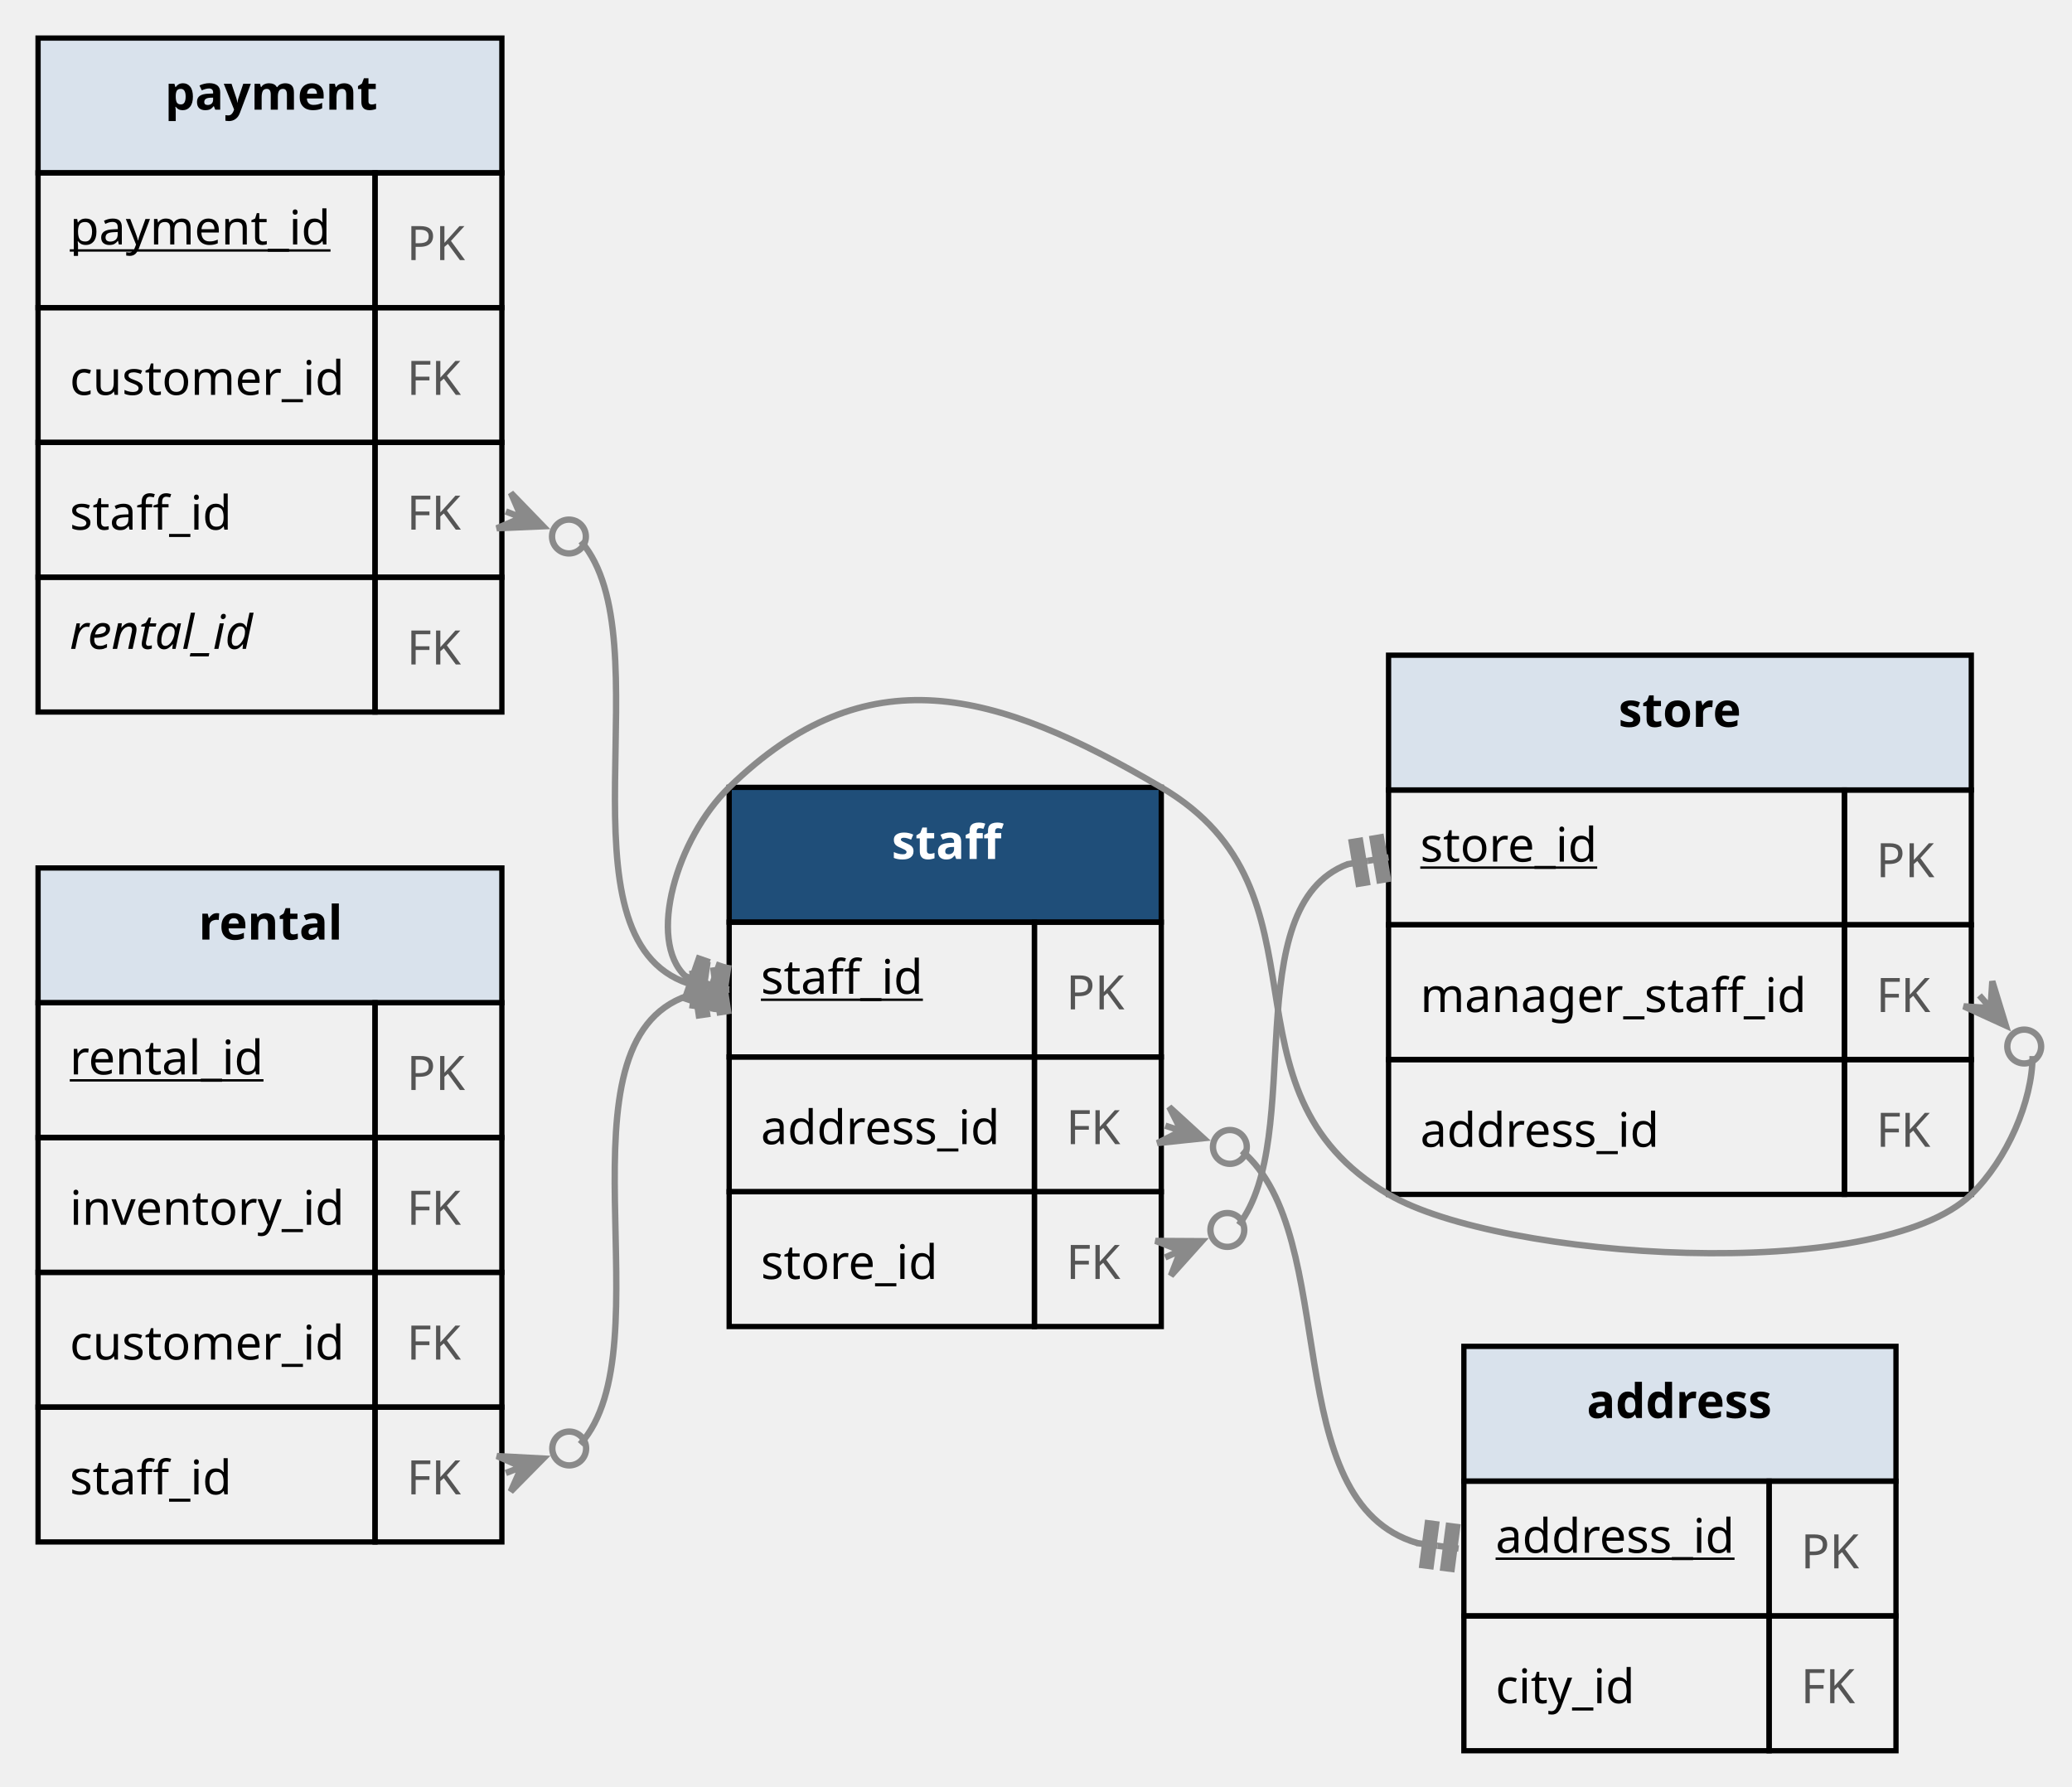
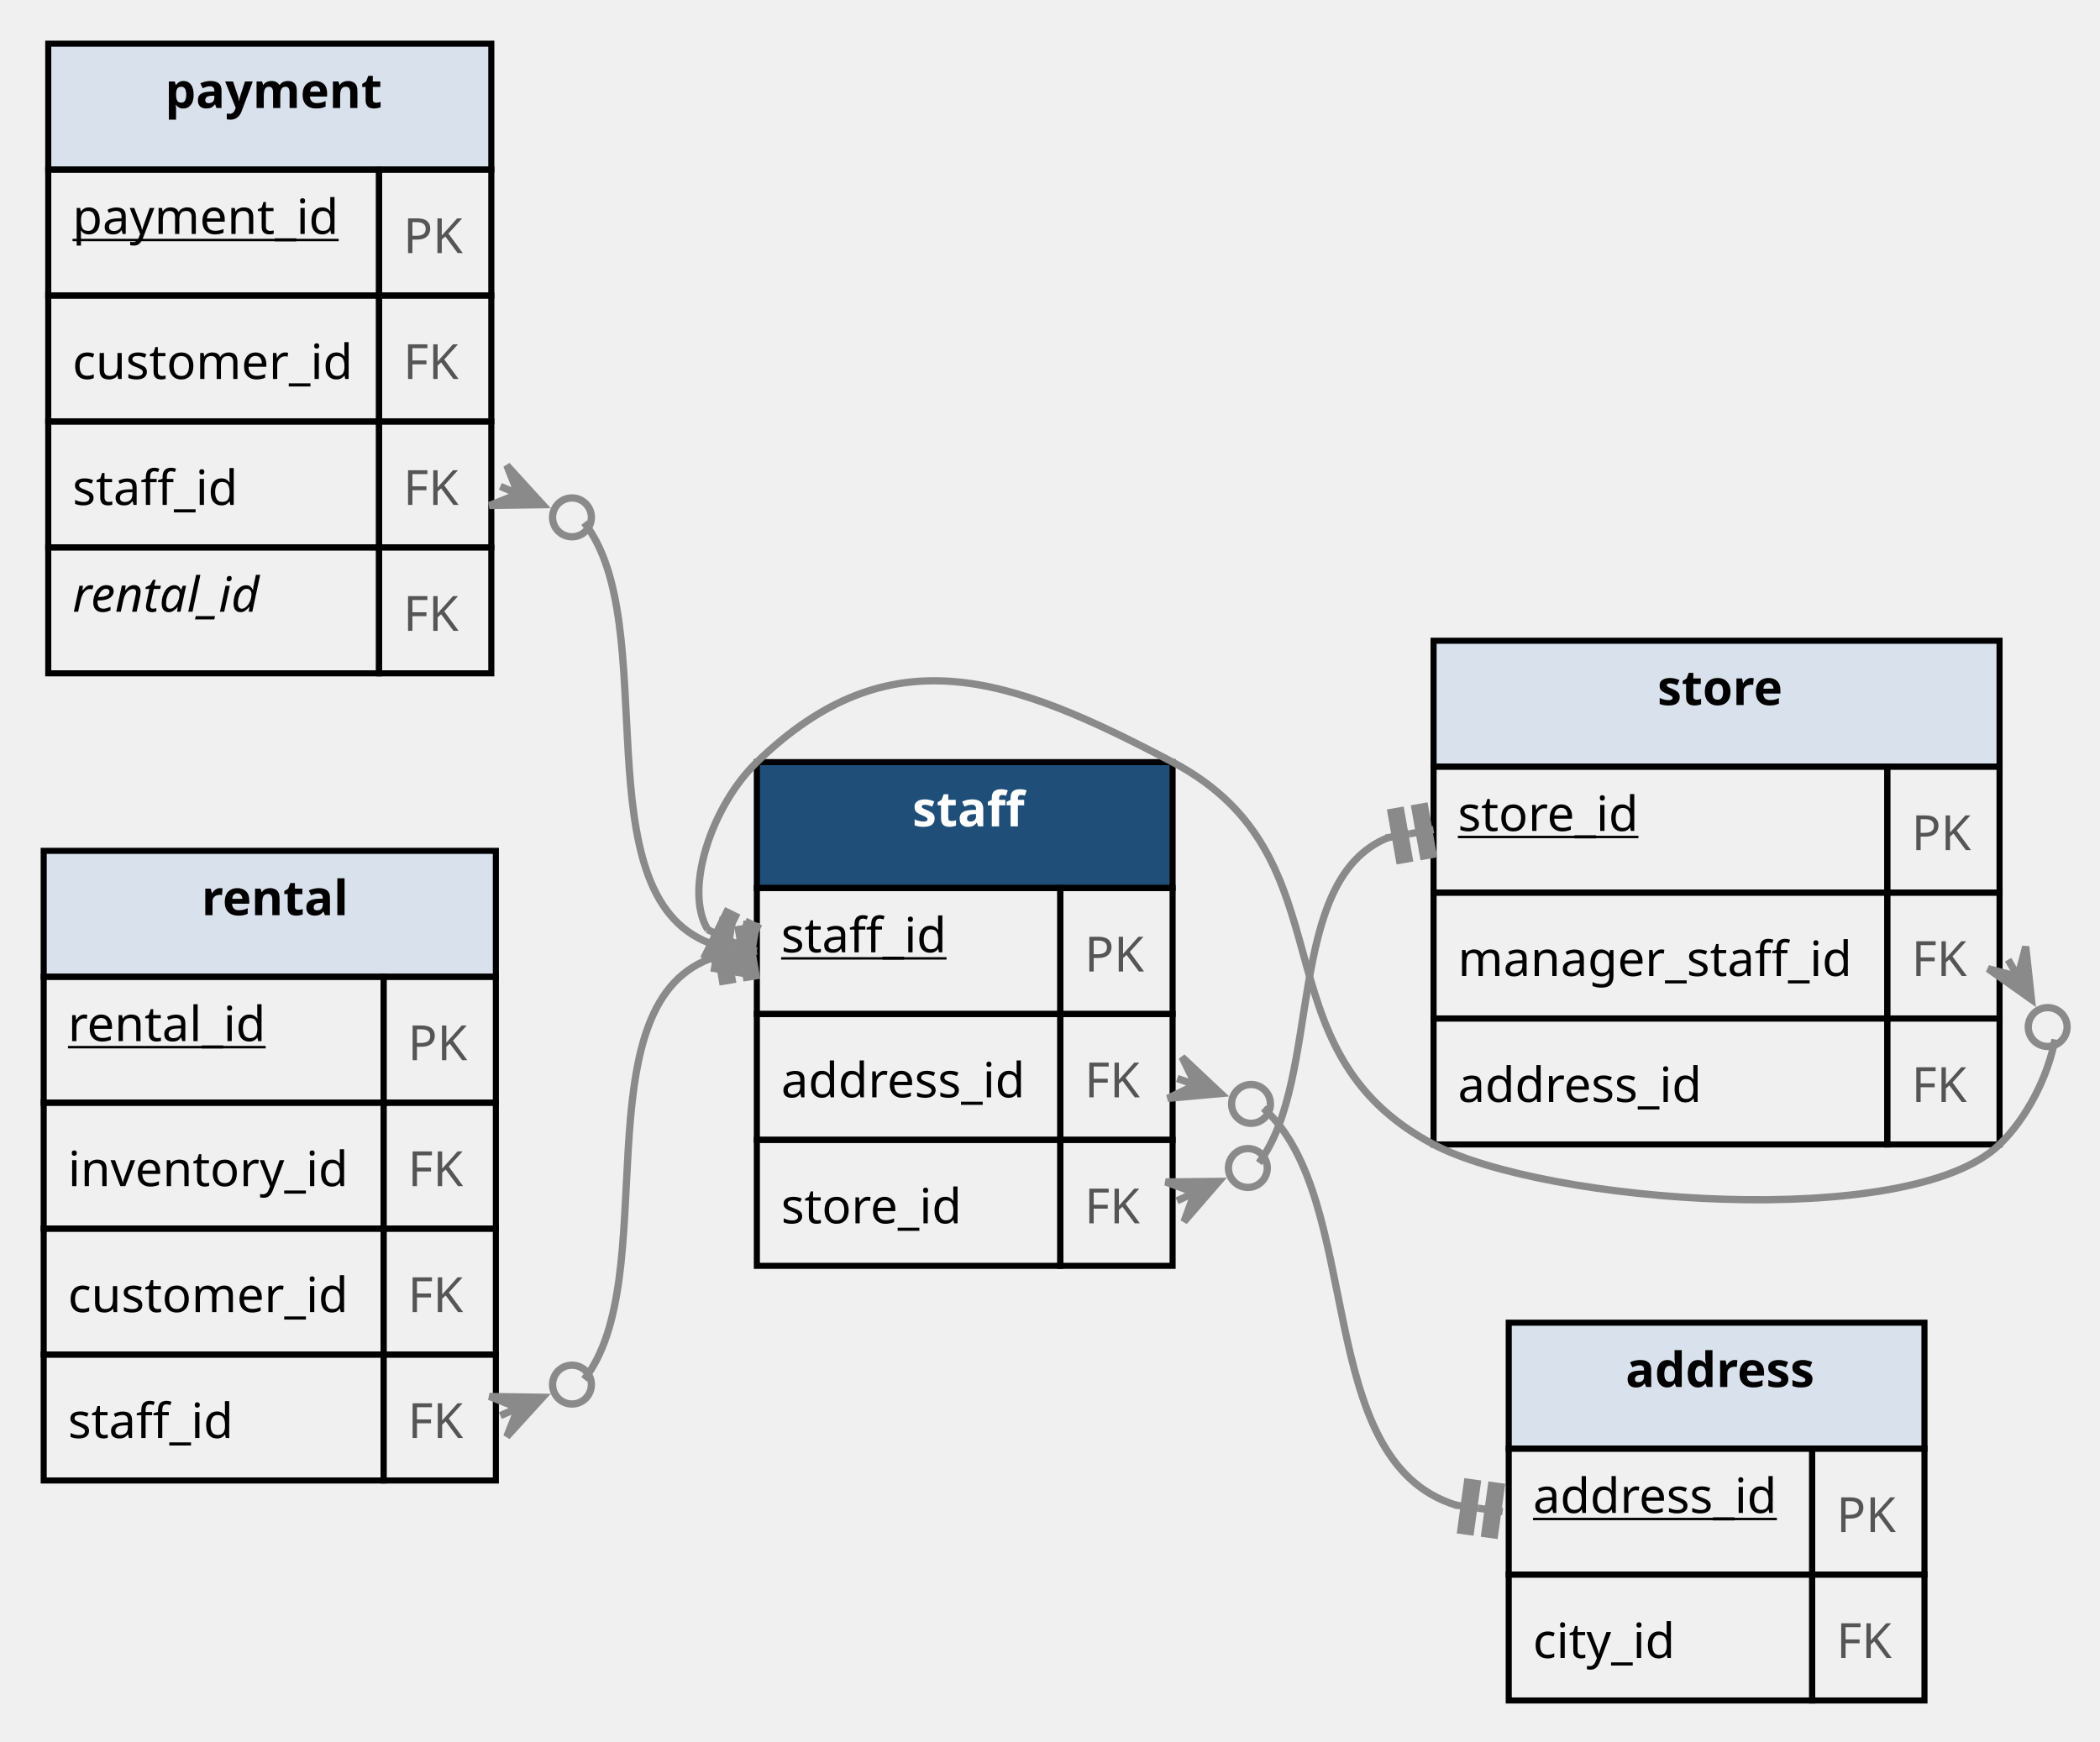
- <svg xmlns="http://www.w3.org/2000/svg" width="392pt" height="338pt" viewBox="0.00 0.00 392.00 338.00">
-   <g id="graph0" class="graph" transform="scale(1 1) rotate(0) translate(7.2 331.2)">
+ <svg xmlns="http://www.w3.org/2000/svg" width="346pt" height="287pt" viewBox="0.00 0.00 346.00 287.00">
+   <g id="graph0" class="graph" transform="scale(1 1) rotate(0) translate(7.2 280.2)">
    <g id="node1" class="node">
-       <polygon fill="#1f4e79" stroke="none" points="130.75,-156.75 130.75,-182.25 212.5,-182.25 212.5,-156.75 130.75,-156.75" />
-       <polygon fill="none" stroke="#000000" points="130.75,-156.75 130.75,-182.25 212.5,-182.25 212.5,-156.75 130.75,-156.75" />
-       <text xml:space="preserve" text-anchor="start" x="161.5" y="-168.7" font-family="Noto Sans KR" font-weight="bold" font-size="9.00" fill="#ffffff">staff</text>
-       <polygon fill="none" stroke="#000000" points="130.75,-131.25 130.75,-156.75 188.5,-156.75 188.5,-131.25 130.75,-131.25" />
-       <text xml:space="preserve" text-anchor="start" x="136.75" y="-143.2" font-family="Noto Sans KR" text-decoration="underline" font-size="9.00">staff_id</text>
-       <polygon fill="none" stroke="#000000" points="188.5,-131.25 188.5,-156.75 212.5,-156.75 212.5,-131.25 188.5,-131.25" />
-       <text xml:space="preserve" text-anchor="start" x="194.5" y="-140.25" font-family="Noto Sans KR" font-size="9.00" fill="#555555">PK</text>
-       <polygon fill="none" stroke="#000000" points="130.75,-105.75 130.75,-131.25 188.5,-131.25 188.5,-105.75 130.75,-105.75" />
-       <text xml:space="preserve" text-anchor="start" x="136.75" y="-114.75" font-family="Noto Sans KR" font-size="9.00">address_id</text>
-       <polygon fill="none" stroke="#000000" points="188.5,-105.75 188.5,-131.25 212.5,-131.25 212.5,-105.75 188.5,-105.75" />
-       <text xml:space="preserve" text-anchor="start" x="194.5" y="-114.75" font-family="Noto Sans KR" font-size="9.00" fill="#555555">FK</text>
-       <polygon fill="none" stroke="#000000" points="130.75,-80.25 130.75,-105.75 188.5,-105.75 188.5,-80.25 130.75,-80.25" />
-       <text xml:space="preserve" text-anchor="start" x="136.75" y="-89.25" font-family="Noto Sans KR" font-size="9.00">store_id</text>
-       <polygon fill="none" stroke="#000000" points="188.5,-80.25 188.5,-105.75 212.5,-105.75 212.5,-80.25 188.5,-80.25" />
-       <text xml:space="preserve" text-anchor="start" x="194.5" y="-89.25" font-family="Noto Sans KR" font-size="9.00" fill="#555555">FK</text>
+       <polygon fill="#1f4e79" stroke="none" points="117.5,-133.88 117.5,-154.62 186,-154.62 186,-133.88 117.5,-133.88" />
+       <polygon fill="none" stroke="#000000" points="117.5,-133.88 117.5,-154.62 186,-154.62 186,-133.88 117.5,-133.88" />
+       <text xml:space="preserve" text-anchor="start" x="143.12" y="-144.03" font-family="Noto Sans KR" font-weight="bold" font-size="8.00" fill="#ffffff">staff</text>
+       <polygon fill="none" stroke="#000000" points="117.5,-113.12 117.5,-133.88 167.5,-133.88 167.5,-113.12 117.5,-113.12" />
+       <text xml:space="preserve" text-anchor="start" x="121.5" y="-123.28" font-family="Noto Sans KR" text-decoration="underline" font-size="8.00">staff_id</text>
+       <polygon fill="none" stroke="#000000" points="167.5,-113.12 167.5,-133.88 186,-133.88 186,-113.12 167.5,-113.12" />
+       <text xml:space="preserve" text-anchor="start" x="171.5" y="-120.12" font-family="Noto Sans KR" font-size="8.00" fill="#555555">PK</text>
+       <polygon fill="none" stroke="#000000" points="117.5,-92.38 117.5,-113.12 167.5,-113.12 167.5,-92.38 117.5,-92.38" />
+       <text xml:space="preserve" text-anchor="start" x="121.5" y="-99.38" font-family="Noto Sans KR" font-size="8.00">address_id</text>
+       <polygon fill="none" stroke="#000000" points="167.5,-92.38 167.5,-113.12 186,-113.12 186,-92.38 167.5,-92.38" />
+       <text xml:space="preserve" text-anchor="start" x="171.5" y="-99.38" font-family="Noto Sans KR" font-size="8.00" fill="#555555">FK</text>
+       <polygon fill="none" stroke="#000000" points="117.5,-71.62 117.5,-92.38 167.5,-92.38 167.5,-71.62 117.5,-71.62" />
+       <text xml:space="preserve" text-anchor="start" x="121.5" y="-78.62" font-family="Noto Sans KR" font-size="8.00">store_id</text>
+       <polygon fill="none" stroke="#000000" points="167.5,-71.62 167.5,-92.38 186,-92.38 186,-71.62 167.5,-71.62" />
+       <text xml:space="preserve" text-anchor="start" x="171.5" y="-78.62" font-family="Noto Sans KR" font-size="8.00" fill="#555555">FK</text>
    </g>
    <g id="node2" class="node">
-       <polygon fill="#d9e2ec" stroke="none" points="269.75,-51 269.75,-76.5 351.5,-76.5 351.5,-51 269.75,-51" />
-       <polygon fill="none" stroke="#000000" points="269.75,-51 269.75,-76.5 351.5,-76.5 351.5,-51 269.75,-51" />
-       <text xml:space="preserve" text-anchor="start" x="293" y="-62.95" font-family="Noto Sans KR" font-weight="bold" font-size="9.00" fill="#000000">address</text>
-       <polygon fill="none" stroke="#000000" points="269.75,-25.5 269.75,-51 327.5,-51 327.5,-25.5 269.75,-25.5" />
-       <text xml:space="preserve" text-anchor="start" x="275.75" y="-37.45" font-family="Noto Sans KR" text-decoration="underline" font-size="9.00">address_id</text>
-       <polygon fill="none" stroke="#000000" points="327.5,-25.5 327.5,-51 351.5,-51 351.5,-25.5 327.5,-25.5" />
-       <text xml:space="preserve" text-anchor="start" x="333.5" y="-34.5" font-family="Noto Sans KR" font-size="9.00" fill="#555555">PK</text>
-       <polygon fill="none" stroke="#000000" points="269.75,0 269.75,-25.5 327.5,-25.5 327.5,0 269.75,0" />
-       <text xml:space="preserve" text-anchor="start" x="275.75" y="-9" font-family="Noto Sans KR" font-size="9.00">city_id</text>
-       <polygon fill="none" stroke="#000000" points="327.5,0 327.5,-25.5 351.5,-25.5 351.5,0 327.5,0" />
-       <text xml:space="preserve" text-anchor="start" x="333.5" y="-9" font-family="Noto Sans KR" font-size="9.00" fill="#555555">FK</text>
+       <polygon fill="#d9e2ec" stroke="none" points="241.38,-41.5 241.38,-62.25 309.88,-62.25 309.88,-41.5 241.38,-41.5" />
+       <polygon fill="none" stroke="#000000" points="241.38,-41.5 241.38,-62.25 309.88,-62.25 309.88,-41.5 241.38,-41.5" />
+       <text xml:space="preserve" text-anchor="start" x="260.62" y="-51.65" font-family="Noto Sans KR" font-weight="bold" font-size="8.00" fill="#000000">address</text>
+       <polygon fill="none" stroke="#000000" points="241.38,-20.75 241.38,-41.5 291.38,-41.5 291.38,-20.75 241.38,-20.75" />
+       <text xml:space="preserve" text-anchor="start" x="245.38" y="-30.9" font-family="Noto Sans KR" text-decoration="underline" font-size="8.00">address_id</text>
+       <polygon fill="none" stroke="#000000" points="291.38,-20.75 291.38,-41.5 309.88,-41.5 309.88,-20.75 291.38,-20.75" />
+       <text xml:space="preserve" text-anchor="start" x="295.38" y="-27.75" font-family="Noto Sans KR" font-size="8.00" fill="#555555">PK</text>
+       <polygon fill="none" stroke="#000000" points="241.38,0 241.38,-20.75 291.38,-20.75 291.38,0 241.38,0" />
+       <text xml:space="preserve" text-anchor="start" x="245.38" y="-7" font-family="Noto Sans KR" font-size="8.00">city_id</text>
+       <polygon fill="none" stroke="#000000" points="291.38,0 291.38,-20.75 309.88,-20.75 309.88,0 291.38,0" />
+       <text xml:space="preserve" text-anchor="start" x="295.38" y="-7" font-family="Noto Sans KR" font-size="8.00" fill="#555555">FK</text>
    </g>
    <g id="edge1" class="edge">
-       <path fill="none" stroke="#8a8a8a" stroke-width="1.2" d="M227.75,-113.48C246.77,-97.28 234.19,-47.01 261.03,-39.26" />
-       <polygon fill="#8a8a8a" stroke="#8a8a8a" stroke-width="1.2" points="220.48,-115.87 211.76,-114.95 216.3,-117.25 213.26,-118.25 213.26,-118.25 213.26,-118.25 216.3,-117.25 214.01,-121.79 220.48,-115.87" />
-       <ellipse fill="none" stroke="#8a8a8a" stroke-width="1.2" cx="225.48" cy="-114.23" rx="3.2" ry="3.2" />
-       <polygon fill="#8a8a8a" stroke="#8a8a8a" stroke-width="1.2" points="267.44,-34.39 268.48,-42.32 266.89,-42.53 265.85,-34.59 267.44,-34.39" />
-       <polyline fill="none" stroke="#8a8a8a" stroke-width="1.2" points="268.75,-38.25 264.78,-38.77" />
-       <polygon fill="#8a8a8a" stroke="#8a8a8a" stroke-width="1.2" points="263.47,-34.91 264.51,-42.84 262.92,-43.05 261.89,-35.11 263.47,-34.91" />
-       <polyline fill="none" stroke="#8a8a8a" stroke-width="1.2" points="264.78,-38.77 260.82,-39.29" />
+       <path fill="none" stroke="#8a8a8a" stroke-width="1.2" d="M200.96,-97.6C217.76,-82.59 208.87,-39.48 232.73,-32.18" />
+       <polygon fill="#8a8a8a" stroke="#8a8a8a" stroke-width="1.2" points="193.94,-100.01 185.21,-99.22 189.78,-101.45 186.76,-102.49 186.76,-102.49 186.76,-102.49 189.78,-101.45 187.55,-106.02 193.94,-100.01" />
+       <ellipse fill="none" stroke="#8a8a8a" stroke-width="1.2" cx="198.92" cy="-98.3" rx="3.2" ry="3.2" />
+       <polygon fill="#8a8a8a" stroke="#8a8a8a" stroke-width="1.2" points="239.04,-27.27 240.13,-35.2 238.54,-35.42 237.45,-27.49 239.04,-27.27" />
+       <polyline fill="none" stroke="#8a8a8a" stroke-width="1.2" points="240.38,-31.12 236.41,-31.67" />
+       <polygon fill="#8a8a8a" stroke="#8a8a8a" stroke-width="1.2" points="235.07,-27.82 236.17,-35.74 234.58,-35.96 233.49,-28.04 235.07,-27.82" />
+       <polyline fill="none" stroke="#8a8a8a" stroke-width="1.2" points="236.41,-31.67 232.45,-32.22" />
    </g>
    <g id="node3" class="node">
-       <polygon fill="#d9e2ec" stroke="none" points="255.5,-181.75 255.5,-207.25 365.75,-207.25 365.75,-181.75 255.5,-181.75" />
-       <polygon fill="none" stroke="#000000" points="255.5,-181.75 255.5,-207.25 365.75,-207.25 365.75,-181.75 255.5,-181.75" />
-       <text xml:space="preserve" text-anchor="start" x="299" y="-193.7" font-family="Noto Sans KR" font-weight="bold" font-size="9.00" fill="#000000">store</text>
-       <polygon fill="none" stroke="#000000" points="255.5,-156.25 255.5,-181.75 341.75,-181.75 341.75,-156.25 255.5,-156.25" />
-       <text xml:space="preserve" text-anchor="start" x="261.5" y="-168.2" font-family="Noto Sans KR" text-decoration="underline" font-size="9.00">store_id</text>
-       <polygon fill="none" stroke="#000000" points="341.75,-156.25 341.75,-181.75 365.75,-181.75 365.75,-156.25 341.75,-156.25" />
-       <text xml:space="preserve" text-anchor="start" x="347.75" y="-165.25" font-family="Noto Sans KR" font-size="9.00" fill="#555555">PK</text>
-       <polygon fill="none" stroke="#000000" points="255.5,-130.75 255.5,-156.25 341.75,-156.25 341.75,-130.75 255.5,-130.75" />
-       <text xml:space="preserve" text-anchor="start" x="261.5" y="-139.75" font-family="Noto Sans KR" font-size="9.00">manager_staff_id</text>
-       <polygon fill="none" stroke="#000000" points="341.75,-130.75 341.75,-156.25 365.75,-156.25 365.75,-130.75 341.75,-130.75" />
-       <text xml:space="preserve" text-anchor="start" x="347.75" y="-139.75" font-family="Noto Sans KR" font-size="9.00" fill="#555555">FK</text>
-       <polygon fill="none" stroke="#000000" points="255.5,-105.25 255.5,-130.75 341.75,-130.75 341.75,-105.25 255.5,-105.25" />
-       <text xml:space="preserve" text-anchor="start" x="261.5" y="-114.25" font-family="Noto Sans KR" font-size="9.00">address_id</text>
-       <polygon fill="none" stroke="#000000" points="341.75,-105.25 341.75,-130.75 365.75,-130.75 365.75,-105.25 341.75,-105.25" />
-       <text xml:space="preserve" text-anchor="start" x="347.75" y="-114.25" font-family="Noto Sans KR" font-size="9.00" fill="#555555">FK</text>
+       <polygon fill="#d9e2ec" stroke="none" points="229,-153.88 229,-174.62 322.25,-174.62 322.25,-153.88 229,-153.88" />
+       <polygon fill="none" stroke="#000000" points="229,-153.88 229,-174.62 322.25,-174.62 322.25,-153.88 229,-153.88" />
+       <text xml:space="preserve" text-anchor="start" x="265.88" y="-164.03" font-family="Noto Sans KR" font-weight="bold" font-size="8.00" fill="#000000">store</text>
+       <polygon fill="none" stroke="#000000" points="229,-133.12 229,-153.88 303.75,-153.88 303.75,-133.12 229,-133.12" />
+       <text xml:space="preserve" text-anchor="start" x="233" y="-143.28" font-family="Noto Sans KR" text-decoration="underline" font-size="8.00">store_id</text>
+       <polygon fill="none" stroke="#000000" points="303.75,-133.12 303.75,-153.88 322.25,-153.88 322.25,-133.12 303.75,-133.12" />
+       <text xml:space="preserve" text-anchor="start" x="307.75" y="-140.12" font-family="Noto Sans KR" font-size="8.00" fill="#555555">PK</text>
+       <polygon fill="none" stroke="#000000" points="229,-112.38 229,-133.12 303.75,-133.12 303.75,-112.38 229,-112.38" />
+       <text xml:space="preserve" text-anchor="start" x="233" y="-119.38" font-family="Noto Sans KR" font-size="8.00">manager_staff_id</text>
+       <polygon fill="none" stroke="#000000" points="303.75,-112.38 303.75,-133.12 322.25,-133.12 322.25,-112.38 303.75,-112.38" />
+       <text xml:space="preserve" text-anchor="start" x="307.75" y="-119.38" font-family="Noto Sans KR" font-size="8.00" fill="#555555">FK</text>
+       <polygon fill="none" stroke="#000000" points="229,-91.62 229,-112.38 303.75,-112.38 303.75,-91.62 229,-91.62" />
+       <text xml:space="preserve" text-anchor="start" x="233" y="-98.62" font-family="Noto Sans KR" font-size="8.00">address_id</text>
+       <polygon fill="none" stroke="#000000" points="303.75,-91.62 303.75,-112.38 322.25,-112.38 322.25,-91.62 303.75,-91.62" />
+       <text xml:space="preserve" text-anchor="start" x="307.75" y="-98.62" font-family="Noto Sans KR" font-size="8.00" fill="#555555">FK</text>
    </g>
    <g id="edge2" class="edge">
-       <path fill="none" stroke="#8a8a8a" stroke-width="1.2" d="M227.16,-99.48C239.92,-116.14 226.68,-159.7 247.78,-167.72" />
-       <polygon fill="#8a8a8a" stroke="#8a8a8a" stroke-width="1.2" points="220.18,-96.4 214.32,-89.87 216.16,-94.62 213.23,-93.32 213.23,-93.32 213.23,-93.32 216.16,-94.62 211.41,-96.45 220.18,-96.4" />
-       <ellipse fill="none" stroke="#8a8a8a" stroke-width="1.2" cx="225" cy="-98.52" rx="3.2" ry="3.2" />
-       <polygon fill="#8a8a8a" stroke="#8a8a8a" stroke-width="1.2" points="255.36,-164.92 254.06,-172.82 252.48,-172.55 253.79,-164.66 255.36,-164.92" />
-       <polyline fill="none" stroke="#8a8a8a" stroke-width="1.2" points="255.5,-169 251.55,-168.35" />
-       <polygon fill="#8a8a8a" stroke="#8a8a8a" stroke-width="1.2" points="251.42,-164.27 250.11,-172.16 248.53,-171.9 249.84,-164.01 251.42,-164.27" />
-       <polyline fill="none" stroke="#8a8a8a" stroke-width="1.2" points="251.55,-168.35 247.61,-167.69" />
+       <path fill="none" stroke="#8a8a8a" stroke-width="1.2" d="M200.22,-88.58C210.78,-102.71 204.28,-135.23 221.5,-142.18" />
+       <polygon fill="#8a8a8a" stroke="#8a8a8a" stroke-width="1.2" points="193.62,-85.53 187.88,-78.9 189.63,-83.68 186.73,-82.34 186.73,-82.34 186.73,-82.34 189.63,-83.68 184.85,-85.44 193.62,-85.53" />
+       <ellipse fill="none" stroke="#8a8a8a" stroke-width="1.2" cx="198.4" cy="-87.74" rx="3.2" ry="3.2" />
+       <polygon fill="#8a8a8a" stroke="#8a8a8a" stroke-width="1.2" points="228.91,-139.42 227.52,-147.3 225.94,-147.02 227.33,-139.14 228.91,-139.42" />
+       <polyline fill="none" stroke="#8a8a8a" stroke-width="1.2" points="229,-143.5 225.06,-142.81" />
+       <polygon fill="#8a8a8a" stroke="#8a8a8a" stroke-width="1.2" points="224.97,-138.73 223.58,-146.61 222,-146.33 223.39,-138.45 224.97,-138.73" />
+       <polyline fill="none" stroke="#8a8a8a" stroke-width="1.2" points="225.06,-142.81 221.12,-142.11" />
    </g>
    <g id="edge3" class="edge">
-       <path fill="none" stroke="#8a8a8a" stroke-width="1.2" d="M377.34,-131.42C377.31,-122.88 372.51,-111.83 365.75,-105.25 348.2,-88.15 276.63,-92.85 255.5,-105.25 221.7,-125.09 246.3,-162.41 212.5,-182.25 181.17,-200.64 156.78,-207.6 130.75,-182.25 120.85,-172.61 115.15,-153.38 122.48,-146.51" />
-       <polygon fill="#8a8a8a" stroke="#8a8a8a" stroke-width="1.2" points="372.29,-137.18 364.31,-140.83 369.39,-140.49 367.28,-142.9 367.28,-142.9 367.28,-142.9 369.39,-140.49 369.72,-145.57 372.29,-137.18" />
-       <ellipse fill="none" stroke="#8a8a8a" stroke-width="1.2" cx="375.76" cy="-133.22" rx="3.2" ry="3.2" />
-       <polygon fill="#8a8a8a" stroke="#8a8a8a" stroke-width="1.2" points="127.69,-140.48 130.3,-148.04 128.79,-148.56 126.17,-141 127.69,-140.48" />
-       <polyline fill="none" stroke="#8a8a8a" stroke-width="1.2" points="129.75,-144 125.97,-145.31" />
-       <polygon fill="#8a8a8a" stroke="#8a8a8a" stroke-width="1.2" points="123.91,-141.79 126.52,-149.35 125.01,-149.87 122.39,-142.31 123.91,-141.79" />
-       <polyline fill="none" stroke="#8a8a8a" stroke-width="1.2" points="125.97,-145.31 122.19,-146.61" />
+       <path fill="none" stroke="#8a8a8a" stroke-width="1.2" d="M331.38,-108.92C330.22,-102.79 326.76,-95.99 322.25,-91.62 307.36,-77.21 247.32,-81.95 229,-91.62 199.02,-107.46 215.98,-138.79 186,-154.62 159.08,-168.84 139.37,-175.8 117.5,-154.62 110.04,-147.4 105.42,-133.51 109.42,-127.01" />
+       <polygon fill="#8a8a8a" stroke="#8a8a8a" stroke-width="1.2" points="327.51,-115.51 320.35,-120.58 325.28,-119.3 323.66,-122.06 323.66,-122.06 323.66,-122.06 325.28,-119.3 326.56,-124.23 327.51,-115.51" />
+       <ellipse fill="none" stroke="#8a8a8a" stroke-width="1.2" cx="330.18" cy="-110.97" rx="3.2" ry="3.2" />
+       <polygon fill="#8a8a8a" stroke="#8a8a8a" stroke-width="1.2" points="114.01,-120.27 117.56,-127.44 116.13,-128.15 112.57,-120.98 114.01,-120.27" />
+       <polyline fill="none" stroke="#8a8a8a" stroke-width="1.2" points="116.5,-123.5 112.92,-125.28" />
+       <polygon fill="#8a8a8a" stroke="#8a8a8a" stroke-width="1.2" points="110.42,-122.05 113.98,-129.22 112.54,-129.93 108.99,-122.76 110.42,-122.05" />
+       <polyline fill="none" stroke="#8a8a8a" stroke-width="1.2" points="112.92,-125.28 109.33,-127.05" />
    </g>
    <g id="node4" class="node">
-       <polygon fill="#d9e2ec" stroke="none" points="0,-298.5 0,-324 87.75,-324 87.75,-298.5 0,-298.5" />
-       <polygon fill="none" stroke="#000000" points="0,-298.5 0,-324 87.75,-324 87.75,-298.5 0,-298.5" />
-       <text xml:space="preserve" text-anchor="start" x="24" y="-310.45" font-family="Noto Sans KR" font-weight="bold" font-size="9.00" fill="#000000">payment</text>
-       <polygon fill="none" stroke="#000000" points="0,-273 0,-298.5 63.75,-298.5 63.75,-273 0,-273" />
-       <text xml:space="preserve" text-anchor="start" x="6" y="-284.95" font-family="Noto Sans KR" text-decoration="underline" font-size="9.00">payment_id</text>
-       <polygon fill="none" stroke="#000000" points="63.75,-273 63.75,-298.5 87.75,-298.5 87.75,-273 63.75,-273" />
-       <text xml:space="preserve" text-anchor="start" x="69.75" y="-282" font-family="Noto Sans KR" font-size="9.00" fill="#555555">PK</text>
-       <polygon fill="none" stroke="#000000" points="0,-247.5 0,-273 63.75,-273 63.75,-247.5 0,-247.5" />
-       <text xml:space="preserve" text-anchor="start" x="6" y="-256.5" font-family="Noto Sans KR" font-size="9.00">customer_id</text>
-       <polygon fill="none" stroke="#000000" points="63.75,-247.5 63.75,-273 87.75,-273 87.75,-247.5 63.75,-247.5" />
-       <text xml:space="preserve" text-anchor="start" x="69.75" y="-256.5" font-family="Noto Sans KR" font-size="9.00" fill="#555555">FK</text>
-       <polygon fill="none" stroke="#000000" points="0,-222 0,-247.5 63.75,-247.5 63.75,-222 0,-222" />
-       <text xml:space="preserve" text-anchor="start" x="6" y="-231" font-family="Noto Sans KR" font-size="9.00">staff_id</text>
-       <polygon fill="none" stroke="#000000" points="63.75,-222 63.75,-247.5 87.75,-247.5 87.75,-222 63.75,-222" />
-       <text xml:space="preserve" text-anchor="start" x="69.75" y="-231" font-family="Noto Sans KR" font-size="9.00" fill="#555555">FK</text>
-       <polygon fill="none" stroke="#000000" points="0,-196.5 0,-222 63.75,-222 63.75,-196.5 0,-196.5" />
-       <text xml:space="preserve" text-anchor="start" x="6" y="-208.45" font-family="Noto Sans KR" font-style="italic" font-size="9.00">rental_id</text>
-       <polygon fill="none" stroke="#000000" points="63.75,-196.5 63.75,-222 87.75,-222 87.75,-196.5 63.75,-196.5" />
-       <text xml:space="preserve" text-anchor="start" x="69.75" y="-205.5" font-family="Noto Sans KR" font-size="9.00" fill="#555555">FK</text>
+       <polygon fill="#d9e2ec" stroke="none" points="0.75,-252.25 0.75,-273 73.75,-273 73.75,-252.25 0.75,-252.25" />
+       <polygon fill="none" stroke="#000000" points="0.75,-252.25 0.75,-273 73.75,-273 73.75,-252.25 0.75,-252.25" />
+       <text xml:space="preserve" text-anchor="start" x="20" y="-262.4" font-family="Noto Sans KR" font-weight="bold" font-size="8.00" fill="#000000">payment</text>
+       <polygon fill="none" stroke="#000000" points="0.75,-231.5 0.75,-252.25 55.25,-252.25 55.25,-231.5 0.75,-231.5" />
+       <text xml:space="preserve" text-anchor="start" x="4.75" y="-241.65" font-family="Noto Sans KR" text-decoration="underline" font-size="8.00">payment_id</text>
+       <polygon fill="none" stroke="#000000" points="55.25,-231.5 55.25,-252.25 73.75,-252.25 73.75,-231.5 55.25,-231.5" />
+       <text xml:space="preserve" text-anchor="start" x="59.25" y="-238.5" font-family="Noto Sans KR" font-size="8.00" fill="#555555">PK</text>
+       <polygon fill="none" stroke="#000000" points="0.75,-210.75 0.75,-231.5 55.25,-231.5 55.25,-210.75 0.75,-210.75" />
+       <text xml:space="preserve" text-anchor="start" x="4.75" y="-217.75" font-family="Noto Sans KR" font-size="8.00">customer_id</text>
+       <polygon fill="none" stroke="#000000" points="55.25,-210.75 55.25,-231.5 73.75,-231.5 73.75,-210.75 55.25,-210.75" />
+       <text xml:space="preserve" text-anchor="start" x="59.25" y="-217.75" font-family="Noto Sans KR" font-size="8.00" fill="#555555">FK</text>
+       <polygon fill="none" stroke="#000000" points="0.75,-190 0.75,-210.75 55.25,-210.75 55.25,-190 0.75,-190" />
+       <text xml:space="preserve" text-anchor="start" x="4.75" y="-197" font-family="Noto Sans KR" font-size="8.00">staff_id</text>
+       <polygon fill="none" stroke="#000000" points="55.25,-190 55.25,-210.75 73.75,-210.75 73.75,-190 55.25,-190" />
+       <text xml:space="preserve" text-anchor="start" x="59.25" y="-197" font-family="Noto Sans KR" font-size="8.00" fill="#555555">FK</text>
+       <polygon fill="none" stroke="#000000" points="0.75,-169.25 0.75,-190 55.25,-190 55.25,-169.25 0.75,-169.25" />
+       <text xml:space="preserve" text-anchor="start" x="4.75" y="-179.4" font-family="Noto Sans KR" font-style="italic" font-size="8.00">rental_id</text>
+       <polygon fill="none" stroke="#000000" points="55.25,-169.25 55.25,-190 73.75,-190 73.75,-169.25 55.25,-169.25" />
+       <text xml:space="preserve" text-anchor="start" x="59.25" y="-176.25" font-family="Noto Sans KR" font-size="8.00" fill="#555555">FK</text>
    </g>
    <g id="edge4" class="edge">
-       <path fill="none" stroke="#8a8a8a" stroke-width="1.2" d="M102.71,-228.8C118.78,-210.18 97.05,-153.82 123.06,-145.13" />
-       <polygon fill="#8a8a8a" stroke="#8a8a8a" stroke-width="1.2" points="95.56,-231.64 86.79,-231.26 91.47,-233.27 88.5,-234.45 88.5,-234.45 88.5,-234.45 91.47,-233.27 89.45,-237.95 95.56,-231.64" />
-       <ellipse fill="none" stroke="#8a8a8a" stroke-width="1.2" cx="100.44" cy="-229.7" rx="3.2" ry="3.2" />
-       <polygon fill="#8a8a8a" stroke="#8a8a8a" stroke-width="1.2" points="129.38,-140.16 130.54,-148.07 128.96,-148.31 127.79,-140.39 129.38,-140.16" />
-       <polyline fill="none" stroke="#8a8a8a" stroke-width="1.2" points="130.75,-144 126.79,-144.58" />
-       <polygon fill="#8a8a8a" stroke="#8a8a8a" stroke-width="1.2" points="125.42,-140.74 126.58,-148.66 125,-148.89 123.84,-140.97 125.42,-140.74" />
-       <polyline fill="none" stroke="#8a8a8a" stroke-width="1.2" points="126.79,-144.58 122.84,-145.16" />
+       <path fill="none" stroke="#8a8a8a" stroke-width="1.2" d="M89.05,-194.08C102.18,-177.45 88.38,-132.99 109.69,-124.81" />
+       <polygon fill="#8a8a8a" stroke="#8a8a8a" stroke-width="1.2" points="82.21,-197.04 73.44,-196.91 78.17,-198.79 75.24,-200.06 75.24,-200.06 75.24,-200.06 78.17,-198.79 76.3,-203.52 82.21,-197.04" />
+       <ellipse fill="none" stroke="#8a8a8a" stroke-width="1.2" cx="87.04" cy="-194.95" rx="3.2" ry="3.2" />
+       <polygon fill="#8a8a8a" stroke="#8a8a8a" stroke-width="1.2" points="116.05,-119.69 117.37,-127.58 115.79,-127.84 114.47,-119.95 116.05,-119.69" />
+       <polyline fill="none" stroke="#8a8a8a" stroke-width="1.2" points="117.5,-123.5 113.55,-124.16" />
+       <polygon fill="#8a8a8a" stroke="#8a8a8a" stroke-width="1.2" points="112.11,-120.35 113.43,-128.24 111.85,-128.5 110.53,-120.61 112.11,-120.35" />
+       <polyline fill="none" stroke="#8a8a8a" stroke-width="1.2" points="113.55,-124.16 109.61,-124.82" />
    </g>
    <g id="node5" class="node">
-       <polygon fill="#d9e2ec" stroke="none" points="0,-141.5 0,-167 87.75,-167 87.75,-141.5 0,-141.5" />
-       <polygon fill="none" stroke="#000000" points="0,-141.5 0,-167 87.75,-167 87.75,-141.5 0,-141.5" />
-       <text xml:space="preserve" text-anchor="start" x="30.38" y="-153.45" font-family="Noto Sans KR" font-weight="bold" font-size="9.00" fill="#000000">rental</text>
-       <polygon fill="none" stroke="#000000" points="0,-116 0,-141.5 63.75,-141.5 63.75,-116 0,-116" />
-       <text xml:space="preserve" text-anchor="start" x="6" y="-127.95" font-family="Noto Sans KR" text-decoration="underline" font-size="9.00">rental_id</text>
-       <polygon fill="none" stroke="#000000" points="63.75,-116 63.75,-141.5 87.75,-141.5 87.75,-116 63.75,-116" />
-       <text xml:space="preserve" text-anchor="start" x="69.75" y="-125" font-family="Noto Sans KR" font-size="9.00" fill="#555555">PK</text>
-       <polygon fill="none" stroke="#000000" points="0,-90.5 0,-116 63.75,-116 63.75,-90.5 0,-90.5" />
-       <text xml:space="preserve" text-anchor="start" x="6" y="-99.5" font-family="Noto Sans KR" font-size="9.00">inventory_id</text>
-       <polygon fill="none" stroke="#000000" points="63.75,-90.5 63.75,-116 87.75,-116 87.75,-90.5 63.75,-90.5" />
-       <text xml:space="preserve" text-anchor="start" x="69.75" y="-99.5" font-family="Noto Sans KR" font-size="9.00" fill="#555555">FK</text>
-       <polygon fill="none" stroke="#000000" points="0,-65 0,-90.5 63.75,-90.5 63.75,-65 0,-65" />
-       <text xml:space="preserve" text-anchor="start" x="6" y="-74" font-family="Noto Sans KR" font-size="9.00">customer_id</text>
-       <polygon fill="none" stroke="#000000" points="63.75,-65 63.75,-90.5 87.75,-90.5 87.75,-65 63.75,-65" />
-       <text xml:space="preserve" text-anchor="start" x="69.75" y="-74" font-family="Noto Sans KR" font-size="9.00" fill="#555555">FK</text>
-       <polygon fill="none" stroke="#000000" points="0,-39.5 0,-65 63.75,-65 63.75,-39.5 0,-39.5" />
-       <text xml:space="preserve" text-anchor="start" x="6" y="-48.5" font-family="Noto Sans KR" font-size="9.00">staff_id</text>
-       <polygon fill="none" stroke="#000000" points="63.75,-39.5 63.75,-65 87.75,-65 87.75,-39.5 63.75,-39.5" />
-       <text xml:space="preserve" text-anchor="start" x="69.75" y="-48.5" font-family="Noto Sans KR" font-size="9.00" fill="#555555">FK</text>
+       <polygon fill="#d9e2ec" stroke="none" points="0,-119.25 0,-140 74.5,-140 74.5,-119.25 0,-119.25" />
+       <polygon fill="none" stroke="#000000" points="0,-119.25 0,-140 74.5,-140 74.5,-119.25 0,-119.25" />
+       <text xml:space="preserve" text-anchor="start" x="26" y="-129.4" font-family="Noto Sans KR" font-weight="bold" font-size="8.00" fill="#000000">rental</text>
+       <polygon fill="none" stroke="#000000" points="0,-98.5 0,-119.25 56,-119.25 56,-98.5 0,-98.5" />
+       <text xml:space="preserve" text-anchor="start" x="4" y="-108.65" font-family="Noto Sans KR" text-decoration="underline" font-size="8.00">rental_id</text>
+       <polygon fill="none" stroke="#000000" points="56,-98.5 56,-119.25 74.5,-119.25 74.5,-98.5 56,-98.5" />
+       <text xml:space="preserve" text-anchor="start" x="60" y="-105.5" font-family="Noto Sans KR" font-size="8.00" fill="#555555">PK</text>
+       <polygon fill="none" stroke="#000000" points="0,-77.75 0,-98.5 56,-98.5 56,-77.75 0,-77.75" />
+       <text xml:space="preserve" text-anchor="start" x="4" y="-84.75" font-family="Noto Sans KR" font-size="8.00">inventory_id</text>
+       <polygon fill="none" stroke="#000000" points="56,-77.75 56,-98.5 74.5,-98.5 74.5,-77.75 56,-77.75" />
+       <text xml:space="preserve" text-anchor="start" x="60" y="-84.75" font-family="Noto Sans KR" font-size="8.00" fill="#555555">FK</text>
+       <polygon fill="none" stroke="#000000" points="0,-57 0,-77.75 56,-77.75 56,-57 0,-57" />
+       <text xml:space="preserve" text-anchor="start" x="4" y="-64" font-family="Noto Sans KR" font-size="8.00">customer_id</text>
+       <polygon fill="none" stroke="#000000" points="56,-57 56,-77.75 74.5,-77.75 74.5,-57 56,-57" />
+       <text xml:space="preserve" text-anchor="start" x="60" y="-64" font-family="Noto Sans KR" font-size="8.00" fill="#555555">FK</text>
+       <polygon fill="none" stroke="#000000" points="0,-36.25 0,-57 56,-57 56,-36.25 0,-36.25" />
+       <text xml:space="preserve" text-anchor="start" x="4" y="-43.25" font-family="Noto Sans KR" font-size="8.00">staff_id</text>
+       <polygon fill="none" stroke="#000000" points="56,-36.25 56,-57 74.5,-57 74.5,-36.25 56,-36.25" />
+       <text xml:space="preserve" text-anchor="start" x="60" y="-43.25" font-family="Noto Sans KR" font-size="8.00" fill="#555555">FK</text>
    </g>
    <g id="edge5" class="edge">
-       <path fill="none" stroke="#8a8a8a" stroke-width="1.2" d="M102.57,-57.99C119.17,-76.51 96.67,-133.98 122.96,-142.85" />
-       <polygon fill="#8a8a8a" stroke="#8a8a8a" stroke-width="1.2" points="95.58,-55.28 89.42,-49.04 91.48,-53.69 88.5,-52.54 88.5,-52.54 88.5,-52.54 91.48,-53.69 86.82,-55.75 95.58,-55.28" />
-       <ellipse fill="none" stroke="#8a8a8a" stroke-width="1.2" cx="100.49" cy="-57.18" rx="3.2" ry="3.2" />
-       <polygon fill="#8a8a8a" stroke="#8a8a8a" stroke-width="1.2" points="130.54,-139.93 129.37,-147.84 127.79,-147.61 128.96,-139.69 130.54,-139.93" />
-       <polyline fill="none" stroke="#8a8a8a" stroke-width="1.2" points="130.75,-144 126.79,-143.41" />
-       <polygon fill="#8a8a8a" stroke="#8a8a8a" stroke-width="1.2" points="126.59,-139.34 125.42,-147.25 123.83,-147.02 125.01,-139.11 126.59,-139.34" />
-       <polyline fill="none" stroke="#8a8a8a" stroke-width="1.2" points="126.79,-143.41 122.84,-142.83" />
+       <path fill="none" stroke="#8a8a8a" stroke-width="1.2" d="M89.05,-52.92C102.18,-69.55 88.38,-114.01 109.69,-122.19" />
+       <polygon fill="#8a8a8a" stroke="#8a8a8a" stroke-width="1.2" points="82.21,-49.96 76.3,-43.48 78.17,-48.21 75.24,-46.94 75.24,-46.94 75.24,-46.94 78.17,-48.21 73.44,-50.09 82.21,-49.96" />
+       <ellipse fill="none" stroke="#8a8a8a" stroke-width="1.2" cx="87.04" cy="-52.05" rx="3.2" ry="3.2" />
+       <polygon fill="#8a8a8a" stroke="#8a8a8a" stroke-width="1.2" points="117.37,-119.42 116.05,-127.31 114.47,-127.05 115.79,-119.16 117.37,-119.42" />
+       <polyline fill="none" stroke="#8a8a8a" stroke-width="1.2" points="117.5,-123.5 113.55,-122.84" />
+       <polygon fill="#8a8a8a" stroke="#8a8a8a" stroke-width="1.2" points="113.43,-118.76 112.11,-126.65 110.53,-126.39 111.85,-118.5 113.43,-118.76" />
+       <polyline fill="none" stroke="#8a8a8a" stroke-width="1.2" points="113.55,-122.84 109.61,-122.18" />
    </g>
  </g>
</svg>
